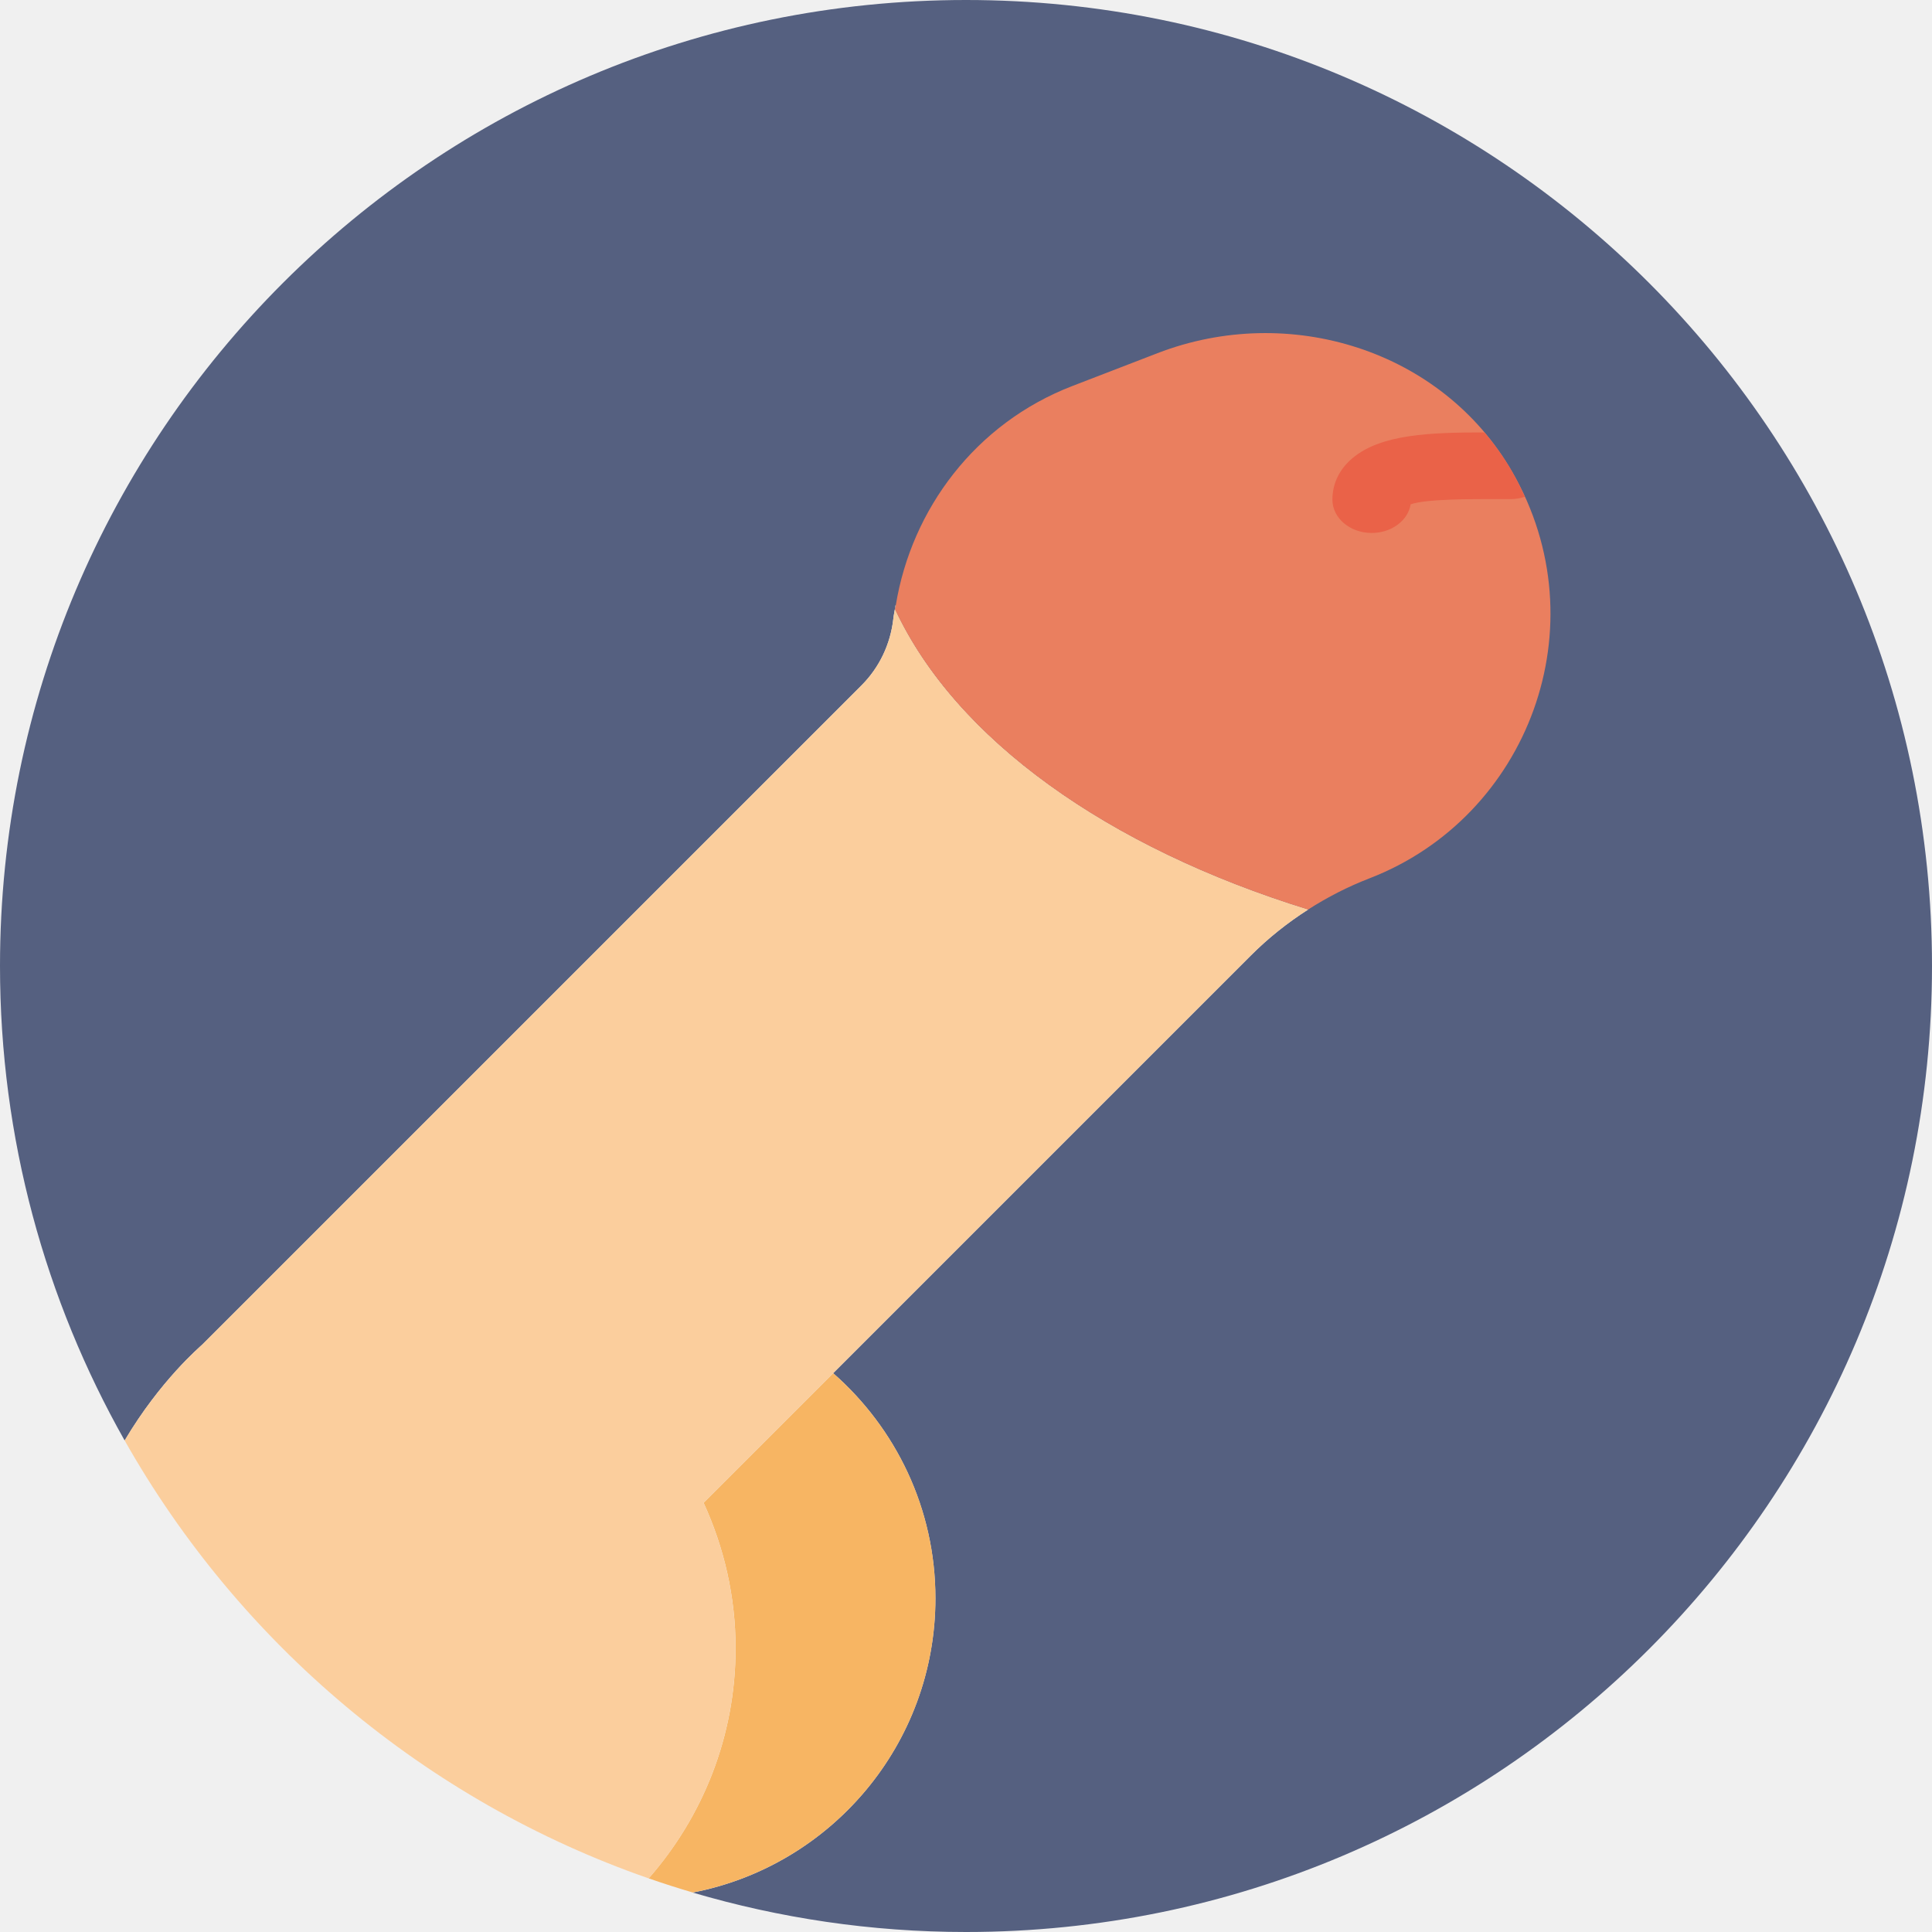
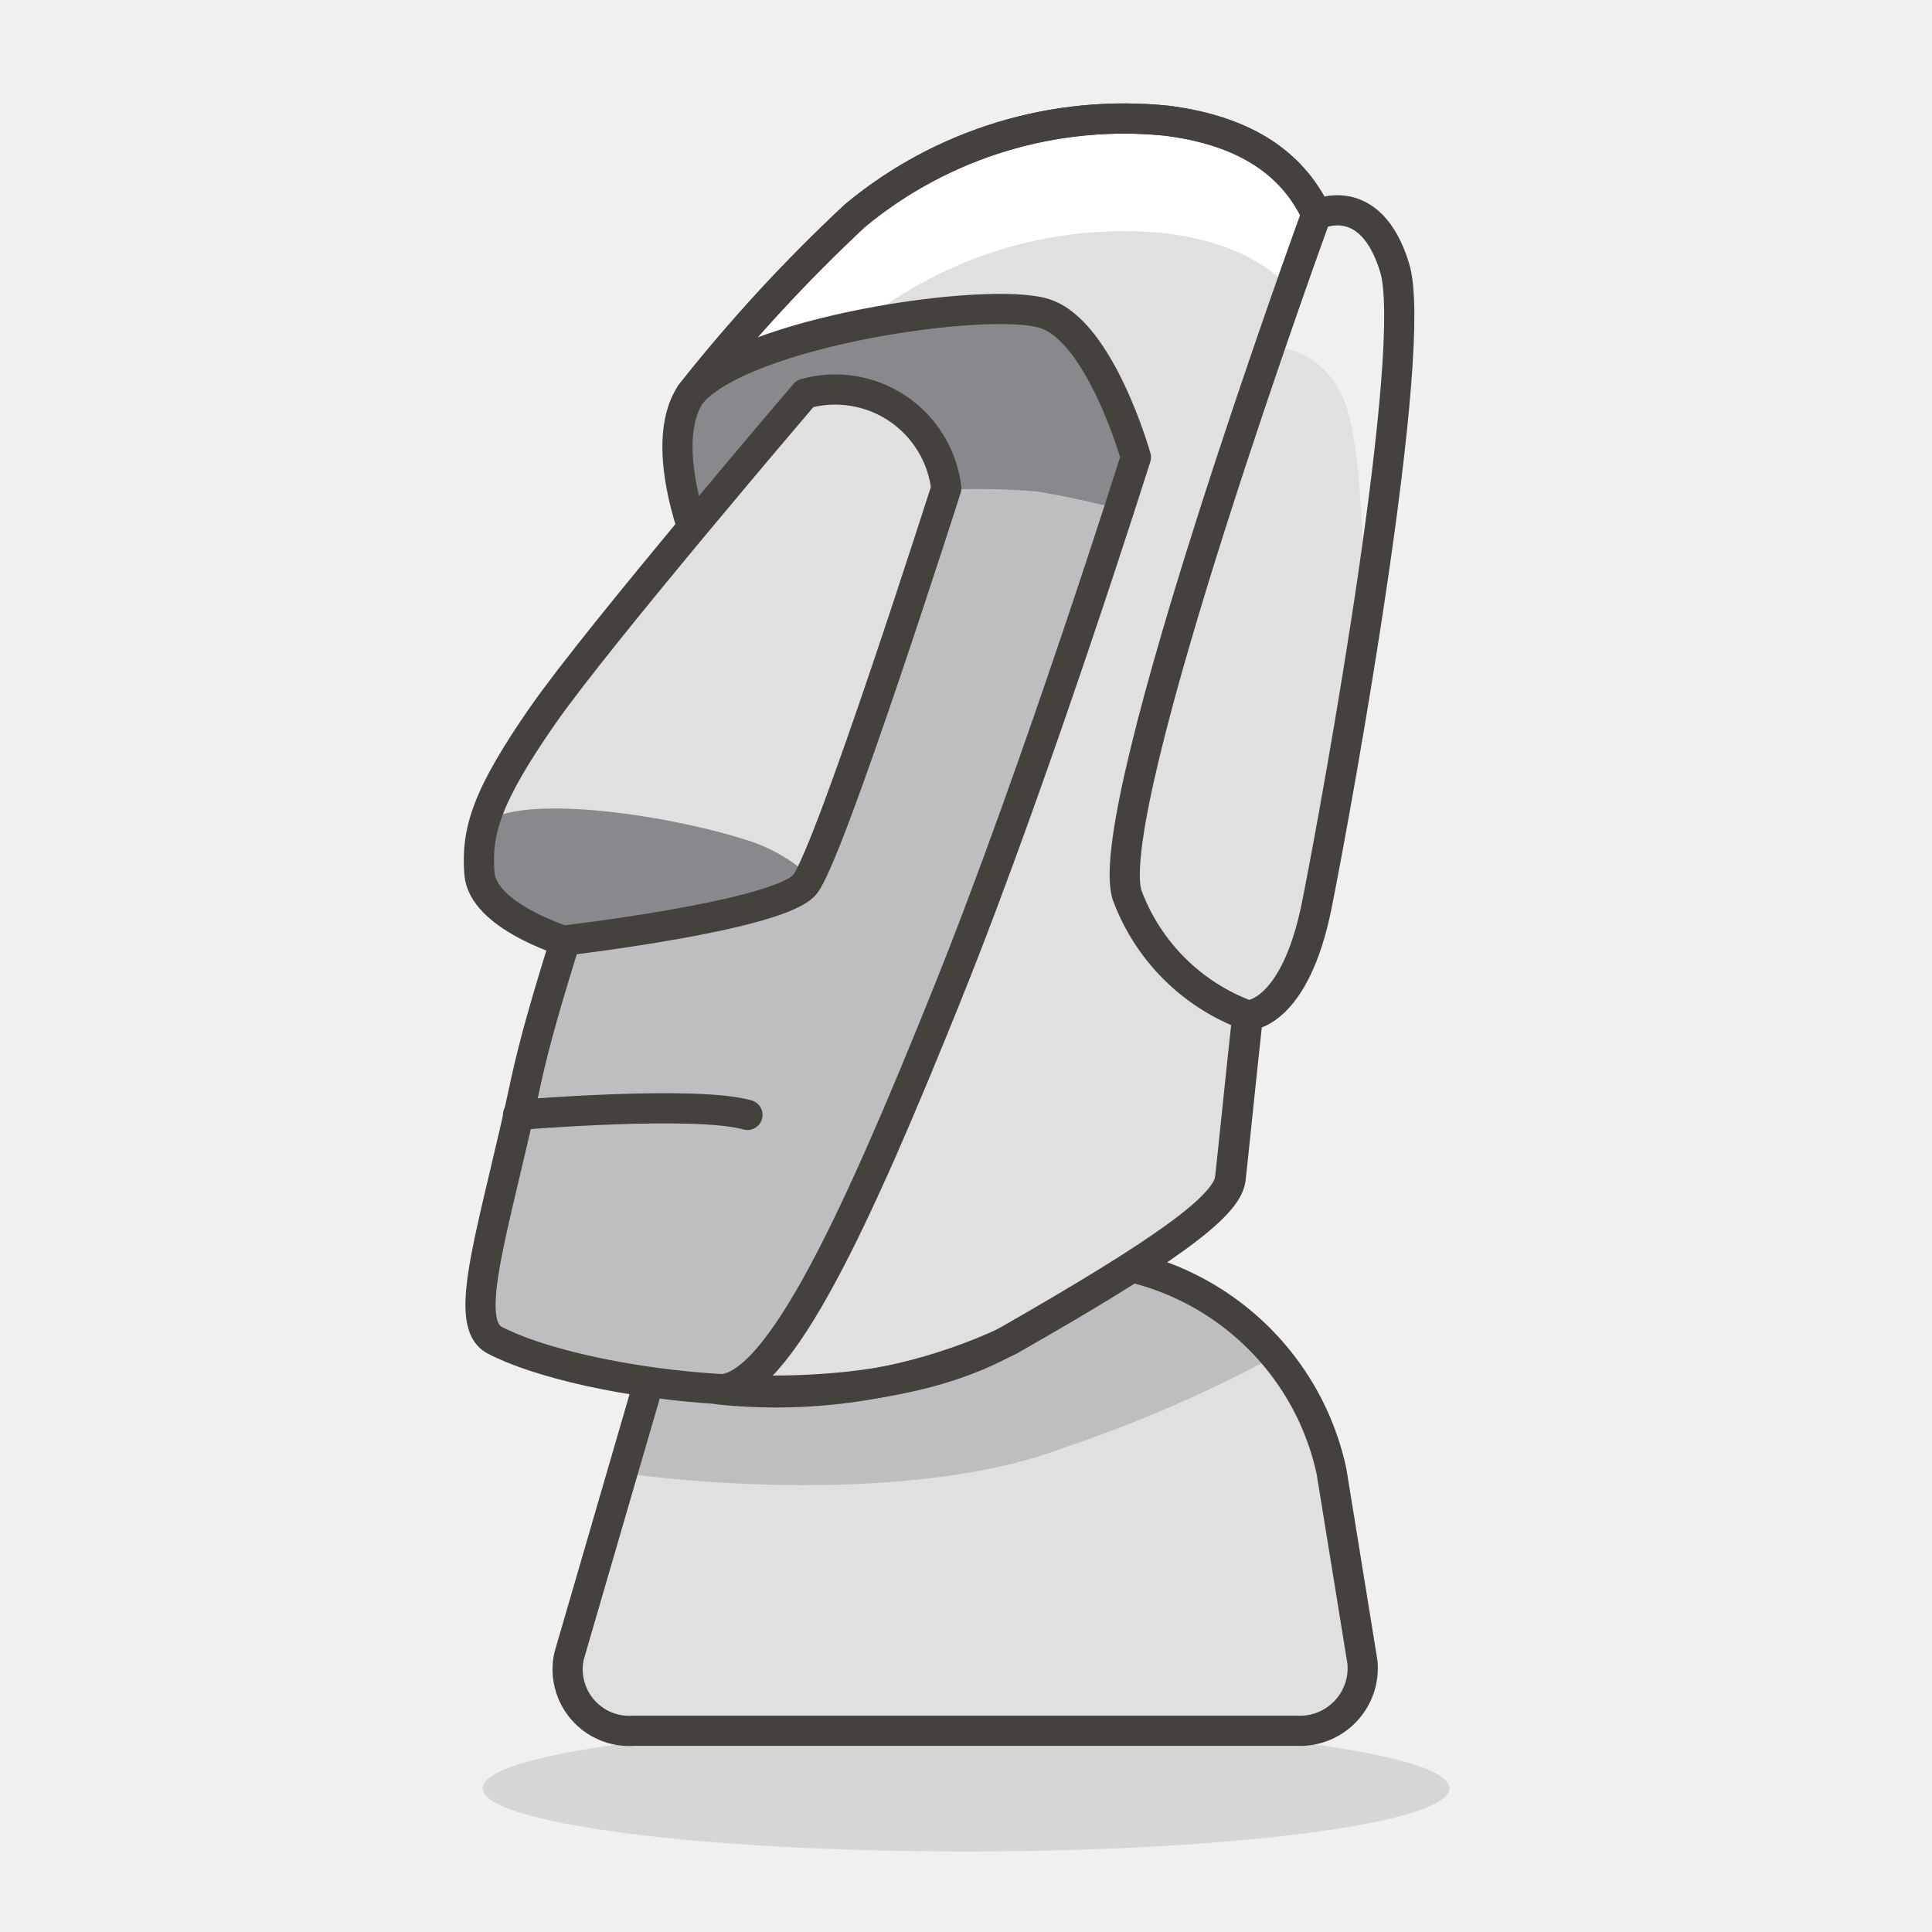
- <svg xmlns="http://www.w3.org/2000/svg" height="800px" width="800px" version="1.1" id="Capa_1" viewBox="0 0 58 58" xml:space="preserve">
-   <g>
-     <g>
-       <path style="fill:#556080;" d="M29,0C12.984,0,0,12.984,0,29c0,5.179,1.364,10.036,3.742,14.245    c1.075-1.811,2.261-2.811,2.334-2.883l19.788-19.788c0.536-0.536,0.868-1.238,0.953-1.991c0.016-0.141,0.047-0.278,0.07-0.417    c0.002,0,0.005,0,0.007,0.001c-0.007,0.043-0.019,0.084-0.025,0.127c1.82,3.902,6.374,7.151,12.401,9.012    c0,0,0.001-0.001,0.001-0.001c-0.619,0.396-1.197,0.856-1.719,1.379l-12.54,12.54c1.878,1.649,3.07,4.062,3.07,6.759    c0,4.384-3.137,8.032-7.287,8.833C23.398,57.582,26.149,58,29,58c16.016,0,29-12.984,29-29C58,12.984,45.016,0,29,0z" />
-     </g>
-     <path style="fill:#F7B563;" d="M25.012,41.224l-3.89,3.89c0.611,1.331,0.961,2.807,0.961,4.368c0,2.649-0.99,5.061-2.609,6.908   c0.436,0.152,0.877,0.293,1.322,0.424c4.151-0.8,7.287-4.448,7.287-8.833C28.083,45.286,26.891,42.874,25.012,41.224z" />
-     <g>
-       <path style="fill:#FBCE9D;" d="M39.272,27.305c0,0-0.001,0-0.001,0.001c-6.026-1.861-10.581-5.11-12.401-9.012    c0.006-0.043,0.018-0.084,0.025-0.127c-0.002,0-0.005,0-0.007-0.001c-0.023,0.139-0.055,0.276-0.07,0.417    c-0.086,0.753-0.418,1.455-0.953,1.991L6.076,40.361c-0.072,0.072-1.259,1.073-2.334,2.883    c3.445,6.094,9.028,10.815,15.733,13.147c1.618-1.847,2.607-4.26,2.607-6.909c0-1.561-0.35-3.037-0.961-4.368l16.431-16.431    C38.075,28.161,38.653,27.701,39.272,27.305z" />
-     </g>
-     <g>
-       <path style="fill:#EA7F5F;" d="M45.398,14.164c-2.11-3.662-6.704-5.083-10.648-3.562l-2.559,0.987    c-2.907,1.121-4.825,3.696-5.298,6.577c0.001,0,0.001,0,0.002,0c-0.007,0.043-0.019,0.084-0.025,0.127    c1.82,3.902,6.374,7.151,12.401,9.012l0,0c0.578-0.371,1.193-0.686,1.837-0.935h0C45.882,24.53,48.057,18.78,45.398,14.164z" />
-     </g>
-     <path style="fill:#EA6248;" d="M45.398,14.164c-0.245-0.426-0.527-0.818-0.835-1.183c-1.615,0.002-3.104,0.049-3.962,0.775   C40.207,14.088,40,14.518,40,15c0,0.553,0.529,1,1.18,1c0.596,0,1.089-0.374,1.169-0.86c0.472-0.165,1.843-0.157,2.608-0.158   l0.409,0.001c0.145,0,0.281-0.029,0.409-0.07C45.661,14.661,45.54,14.41,45.398,14.164z" />
-   </g>
+ <svg xmlns="http://www.w3.org/2000/svg" viewBox="0 0 64 64" id="Moai--Streamline-Emoji" height="64" width="64">
+   <path d="M42.96 57.333H21a2.04 2.04 0 0 1 -2.147 -2.48L22.667 41.747h12.387a8.88 8.88 0 0 1 9.053 6.987l1.027 6.333a2.08 2.08 0 0 1 -2.173 2.267Z" fill="#e0e0e0" stroke-width="1" />
+   <path d="M35.08 41.747H22.667l-2.04 7.053c4.28 0.573 10.52 0.693 14.493 -0.8a45 45 0 0 0 7.173 -3.107 9.613 9.613 0 0 0 -7.213 -3.147Z" fill="#bdbec0" stroke-width="1" />
+   <path d="M42.96 57.333H21a2.04 2.04 0 0 1 -2.147 -2.48L22.667 41.747h12.387a8.88 8.88 0 0 1 9.053 6.987l1.027 6.333a2.08 2.08 0 0 1 -2.173 2.267Z" fill="none" stroke="#45413c" stroke-linecap="round" stroke-linejoin="round" stroke-width="1" />
+   <path d="M16.373 44.387c2.787 1.48 12 2.893 17.053 0s7.2 -4.413 7.32 -5.333 1.853 -18.667 3.133 -25.187S43.067 4.573 38.667 4a13.96 13.96 0 0 0 -10.333 3.133 52.933 52.933 0 0 0 -5.453 5.92c-1.16 1.747 0.347 5.227 0.347 5.227s-4.76 12.653 -5.8 17.52 -2.16 7.987 -1.053 8.587Z" fill="#bdbec0" stroke-width="1" />
+   <path d="M38.667 4a13.96 13.96 0 0 0 -10.333 3.133 52.933 52.933 0 0 0 -5.453 5.92c-0.973 1.467 0 4.133 0.24 4.96a24.547 24.547 0 0 1 11.24 -1.733 29.88 29.88 0 0 1 8.693 2.88c0.28 -2.08 0.573 -3.933 0.84 -5.333C45.147 7.36 43.067 4.573 38.667 4Z" fill="#87898c" stroke-width="1" />
+   <path d="M38.667 4a13.96 13.96 0 0 0 -10.333 3.133 52.933 52.933 0 0 0 -5.453 5.92c1.747 -2.08 9.867 -3.253 11.72 -2.667s3.027 4.76 3.027 4.76 -3.253 10.333 -6.24 17.76 -5.6 13.147 -7.573 13.12a18.173 18.173 0 0 0 9.627 -1.627c5.107 -2.907 7.2 -4.413 7.32 -5.333s1.853 -18.667 3.133 -25.187S43.067 4.573 38.667 4Z" fill="#e0e0e0" stroke-width="1" />
+   <path d="M38.667 7.733c3 0.4 4.92 1.813 5.453 4.733 0.72 -5.507 -1.333 -8 -5.453 -8.48a13.96 13.96 0 0 0 -10.333 3.133 52.933 52.933 0 0 0 -5.453 5.92c0.84 -1.013 3.187 -1.8 5.587 -2.28A13.92 13.92 0 0 1 38.667 7.733Z" fill="#ffffff" stroke-width="1" />
+   <path d="M15.987 59.24a16.013 2.093 0 1 0 32.027 0 16.013 2.093 0 1 0 -32.027 0Z" fill="#45413c" opacity=".15" stroke-width="1" />
+   <path d="M16.373 44.387c2.787 1.48 12 2.893 17.053 0s7.2 -4.413 7.32 -5.333 1.853 -18.667 3.133 -25.187S43.067 4.573 38.667 4a13.96 13.96 0 0 0 -10.333 3.133 52.933 52.933 0 0 0 -5.453 5.92c-1.16 1.747 0.347 5.227 0.347 5.227s-4.76 12.653 -5.8 17.52 -2.16 7.987 -1.053 8.587Z" fill="none" stroke="#45413c" stroke-linecap="round" stroke-linejoin="round" stroke-width="1" />
+   <path d="M38.667 4a13.96 13.96 0 0 0 -10.333 3.133 52.933 52.933 0 0 0 -5.453 5.92c1.747 -2.08 9.867 -3.253 11.72 -2.667s3.027 4.76 3.027 4.76 -3.253 10.333 -6.24 17.76 -5.6 13.147 -7.573 13.12a18.173 18.173 0 0 0 9.627 -1.627c5.107 -2.907 7.2 -4.413 7.32 -5.333s1.853 -18.667 3.133 -25.187S43.067 4.573 38.667 4Z" fill="none" stroke="#45413c" stroke-linecap="round" stroke-linejoin="round" stroke-width="1" />
+   <path d="M26.667 13.04s-6.84 8 -8.693 10.667 -2.2 3.827 -2.093 5.227S18.667 31.16 18.667 31.16s7.173 -0.827 8 -1.867 4.68 -13.12 4.68 -13.12A3.707 3.707 0 0 0 26.667 13.04Z" fill="#e0e0e0" stroke-width="1" />
+   <path d="M24.773 27.84c-2.88 -0.92 -7.613 -1.533 -8.707 -0.573a4.587 4.587 0 0 0 -0.16 1.68c0.12 1.333 2.8 2.213 2.8 2.213s7.173 -0.827 8 -1.867l0.147 -0.24a5.507 5.507 0 0 0 -2.08 -1.213Z" fill="#87898c" stroke-width="1" />
+   <path d="M26.667 13.04s-6.84 8 -8.693 10.667 -2.2 3.827 -2.093 5.227S18.667 31.16 18.667 31.16s7.173 -0.827 8 -1.867 4.68 -13.12 4.68 -13.12A3.707 3.707 0 0 0 26.667 13.04Z" fill="none" stroke="#45413c" stroke-linecap="round" stroke-linejoin="round" stroke-width="1" />
+   <path d="M43.6 7.12S36.453 26.733 37.333 29.64a6.747 6.747 0 0 0 4 4s1.56 0 2.293 -3.68 3.387 -18.427 2.573 -21.093 -2.6 -1.747 -2.6 -1.747Z" fill="#e0e0e0" stroke-width="1" />
+   <path d="M44.36 12.933c0.653 1.027 0.84 4.347 0.813 8.107 0.813 -5.133 1.493 -10.667 1.027 -12.173 -0.813 -2.667 -2.6 -1.747 -2.6 -1.747s-0.64 1.787 -1.533 4.347a2.667 2.667 0 0 1 2.293 1.467Z" fill="#f0f0f0" stroke-width="1" />
+   <path d="M43.6 7.12S36.453 26.733 37.333 29.64a6.747 6.747 0 0 0 4 4s1.56 0 2.293 -3.68 3.387 -18.427 2.573 -21.093 -2.6 -1.747 -2.6 -1.747Z" fill="none" stroke="#45413c" stroke-linecap="round" stroke-linejoin="round" stroke-width="1" />
+   <path d="M17.16 36.933s5.867 -0.493 7.6 0" fill="none" stroke="#45413c" stroke-linecap="round" stroke-linejoin="round" stroke-width="1" />
</svg>
